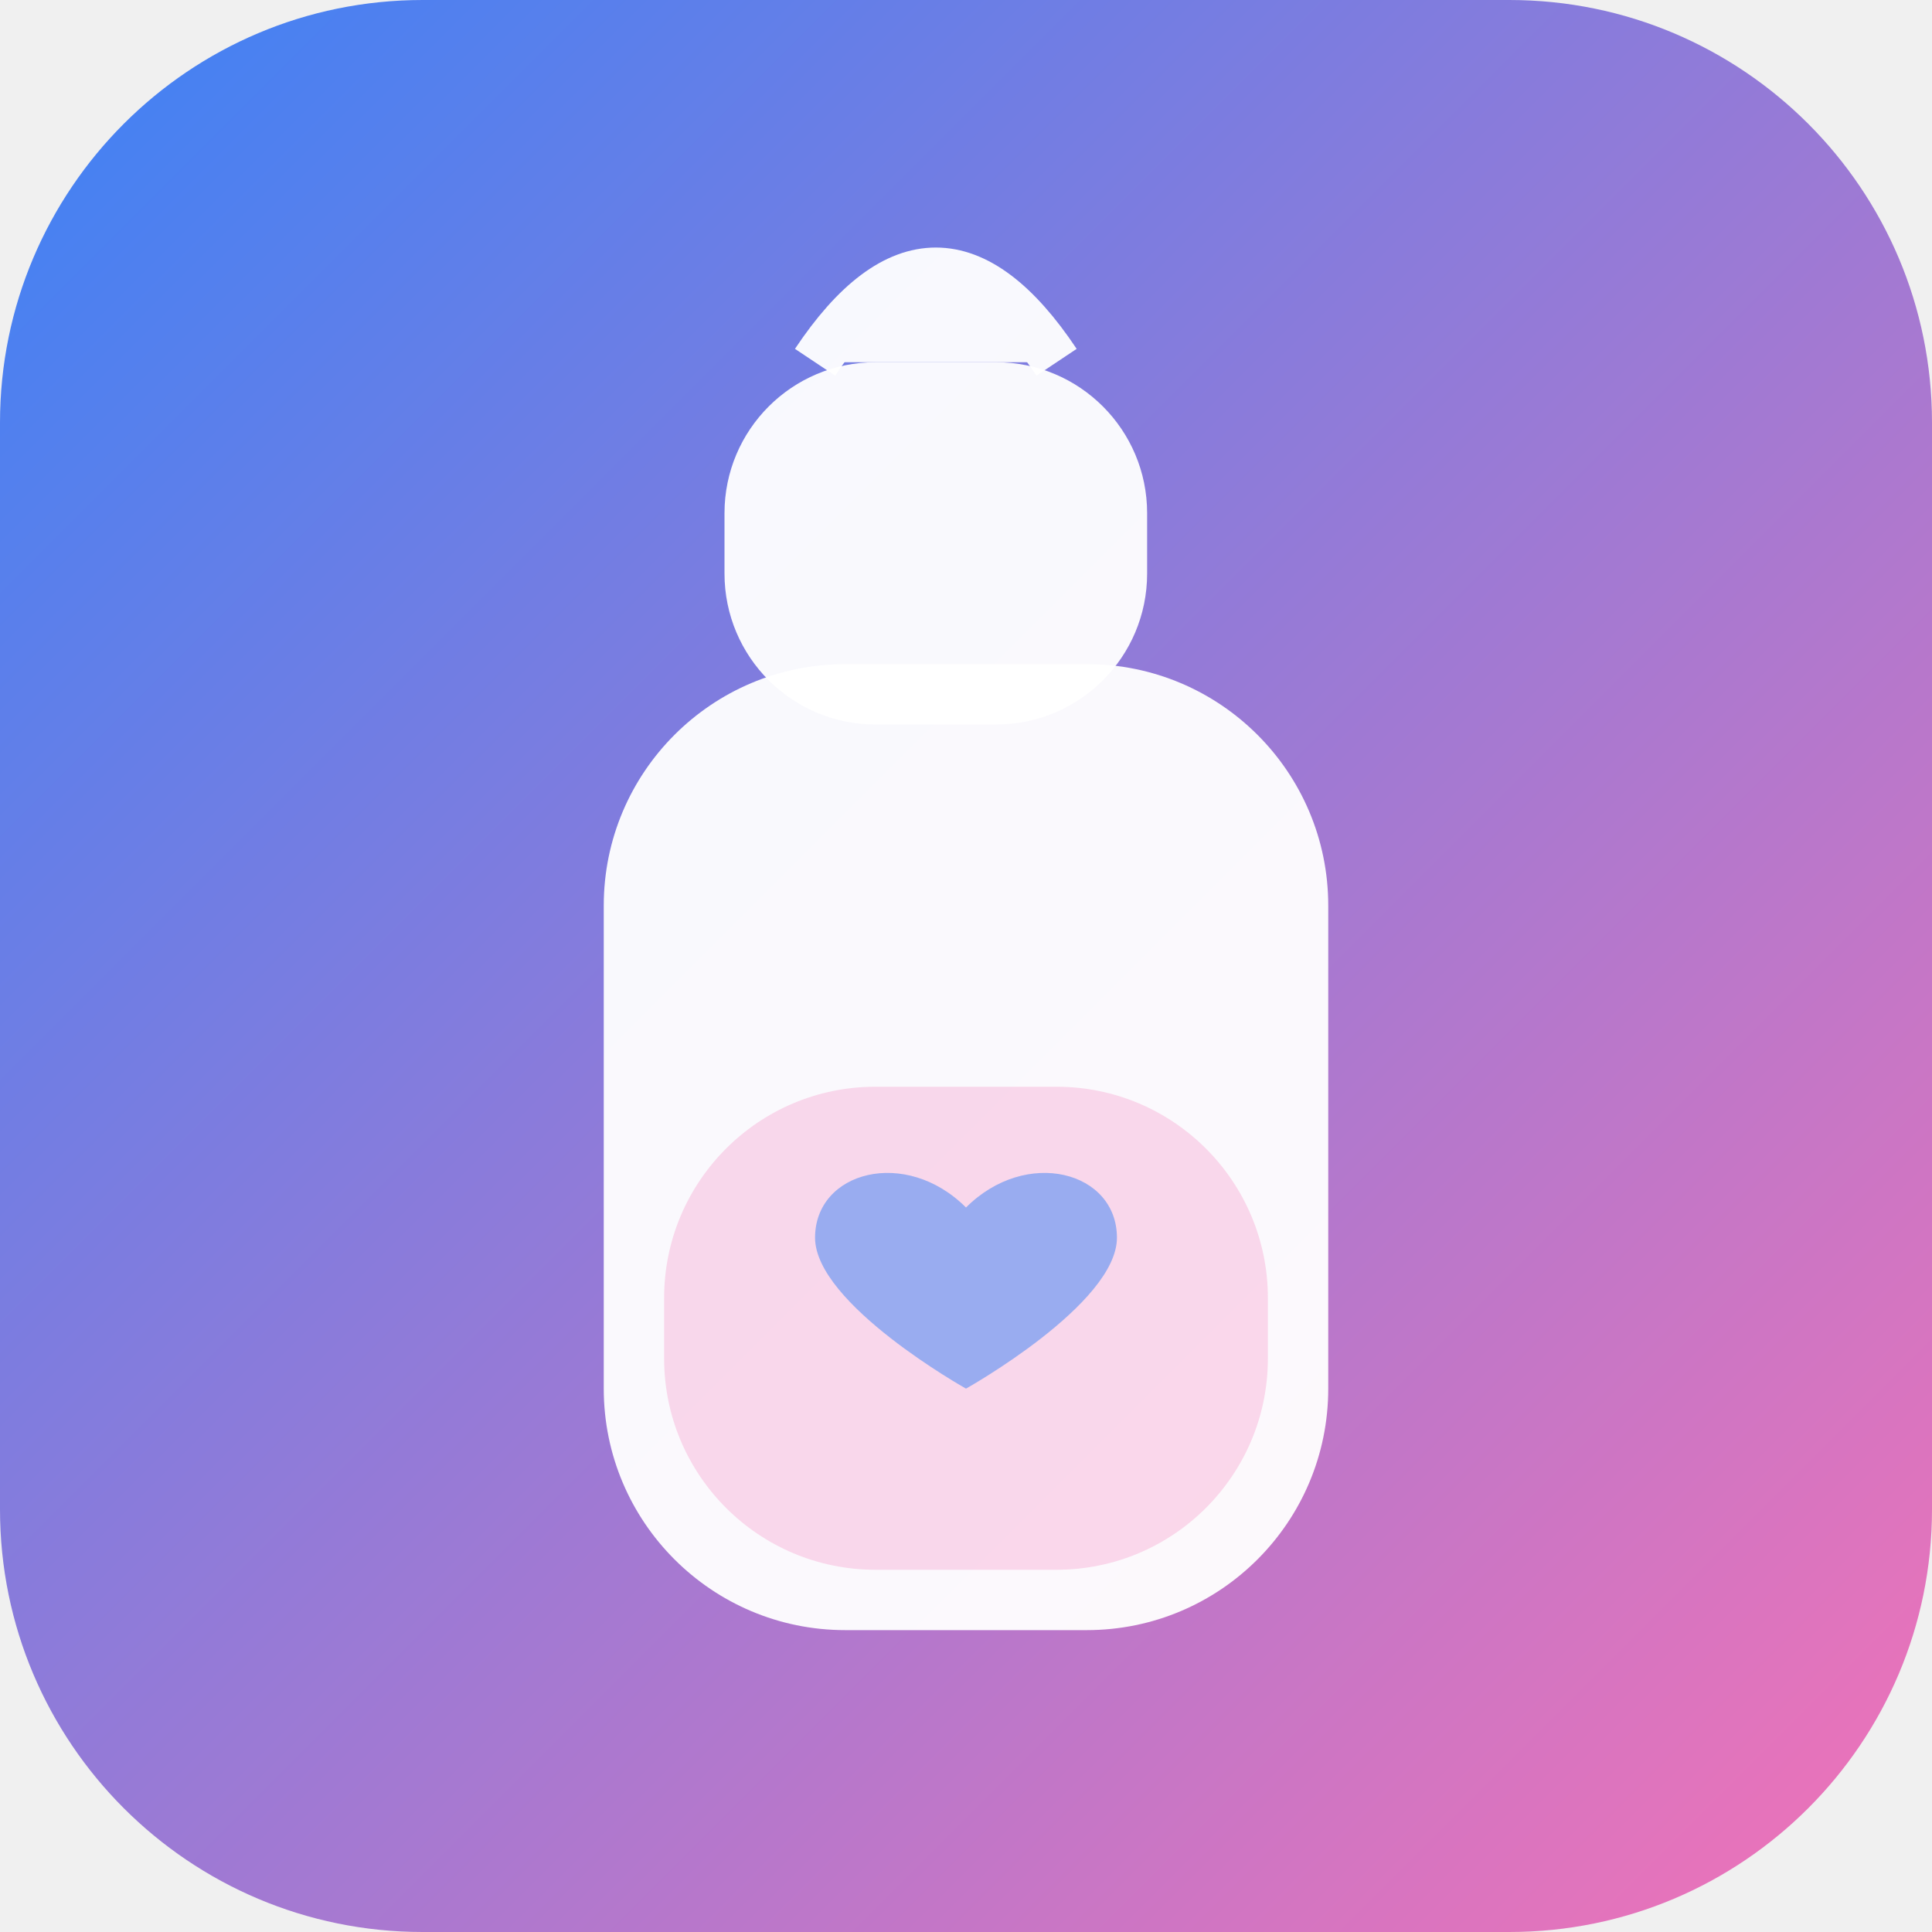
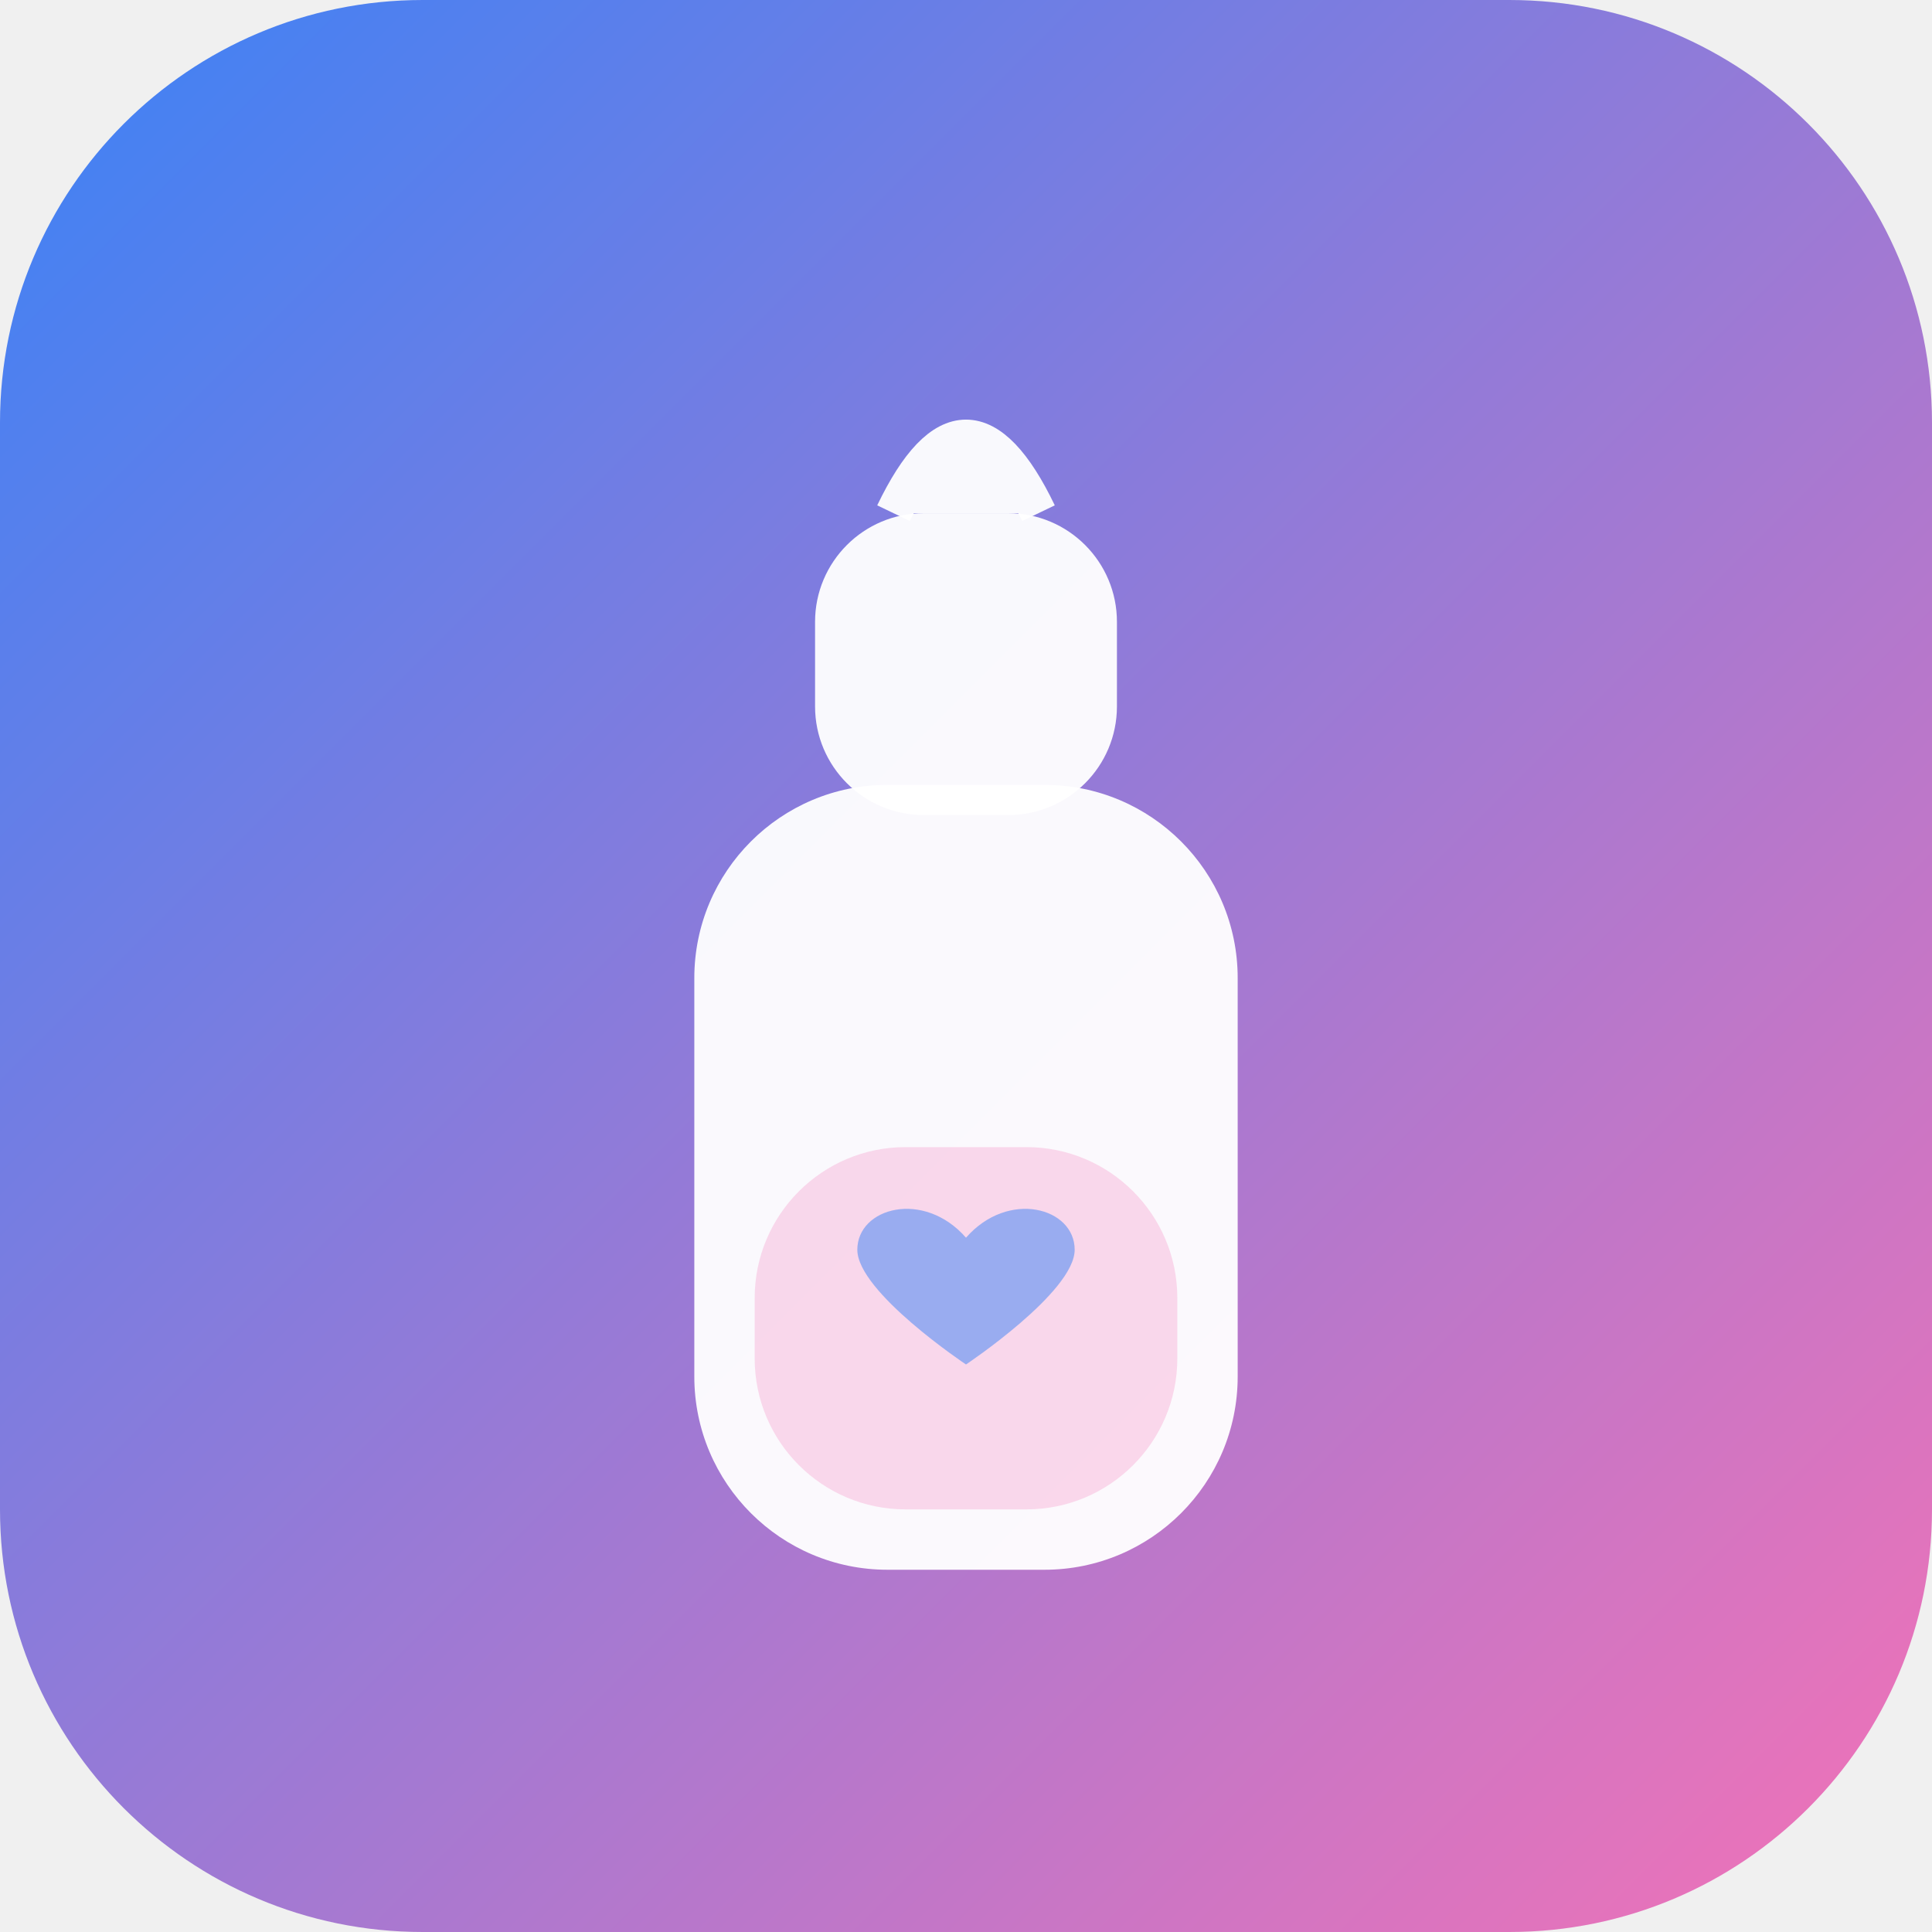
<svg xmlns="http://www.w3.org/2000/svg" viewBox="0 0 32 32" width="32" height="32">
  <defs>
    <linearGradient id="bg" x1="0%" y1="0%" x2="100%" y2="100%">
      <stop offset="0%" style="stop-color:#3b82f6" />
      <stop offset="100%" style="stop-color:#f472b6" />
    </linearGradient>
  </defs>
  <rect width="32" height="32" rx="7" ry="7" fill="url(#bg)" />
-   <rect x="10" y="11" width="12" height="16" rx="4" fill="white" opacity="0.95" />
-   <rect x="12" y="6" width="7" height="6" rx="2.5" fill="white" opacity="0.95" />
-   <path d="M13.5 6 Q15.5 3 17.5 6" fill="white" opacity="0.95" stroke="white" stroke-width="0.8" />
-   <rect x="11" y="18" width="10" height="8" rx="3.5" fill="rgba(244,114,182,0.25)" />
-   <path d="M16 20 C15 19 13.5 19.4 13.5 20.5 C13.5 21.6 16 23 16 23 C16 23 18.5 21.6 18.5 20.5 C18.5 19.4 17 19 16 20Z" fill="rgba(59,130,246,0.5)" />
+   <rect x="11.5" y="13" width="9" height="13" rx="3.2" fill="white" opacity="0.95" />
+   <rect x="13.5" y="8.5" width="5" height="5" rx="1.8" fill="white" opacity="0.95" />
+   <path d="M14.8 8.5 Q16 6 17.2 8.5" fill="white" opacity="0.95" stroke="white" stroke-width="0.6" />
+   <rect x="12.5" y="19" width="7" height="6" rx="2.5" fill="rgba(244,114,182,0.25)" />
+   <path d="M16 20.5 C15.3 19.7 14.2 20 14.2 20.7 C14.2 21.4 16 22.6 16 22.6 C16 22.6 17.8 21.4 17.8 20.7 C17.8 20 16.7 19.7 16 20.5Z" fill="rgba(59,130,246,0.5)" />
</svg>
